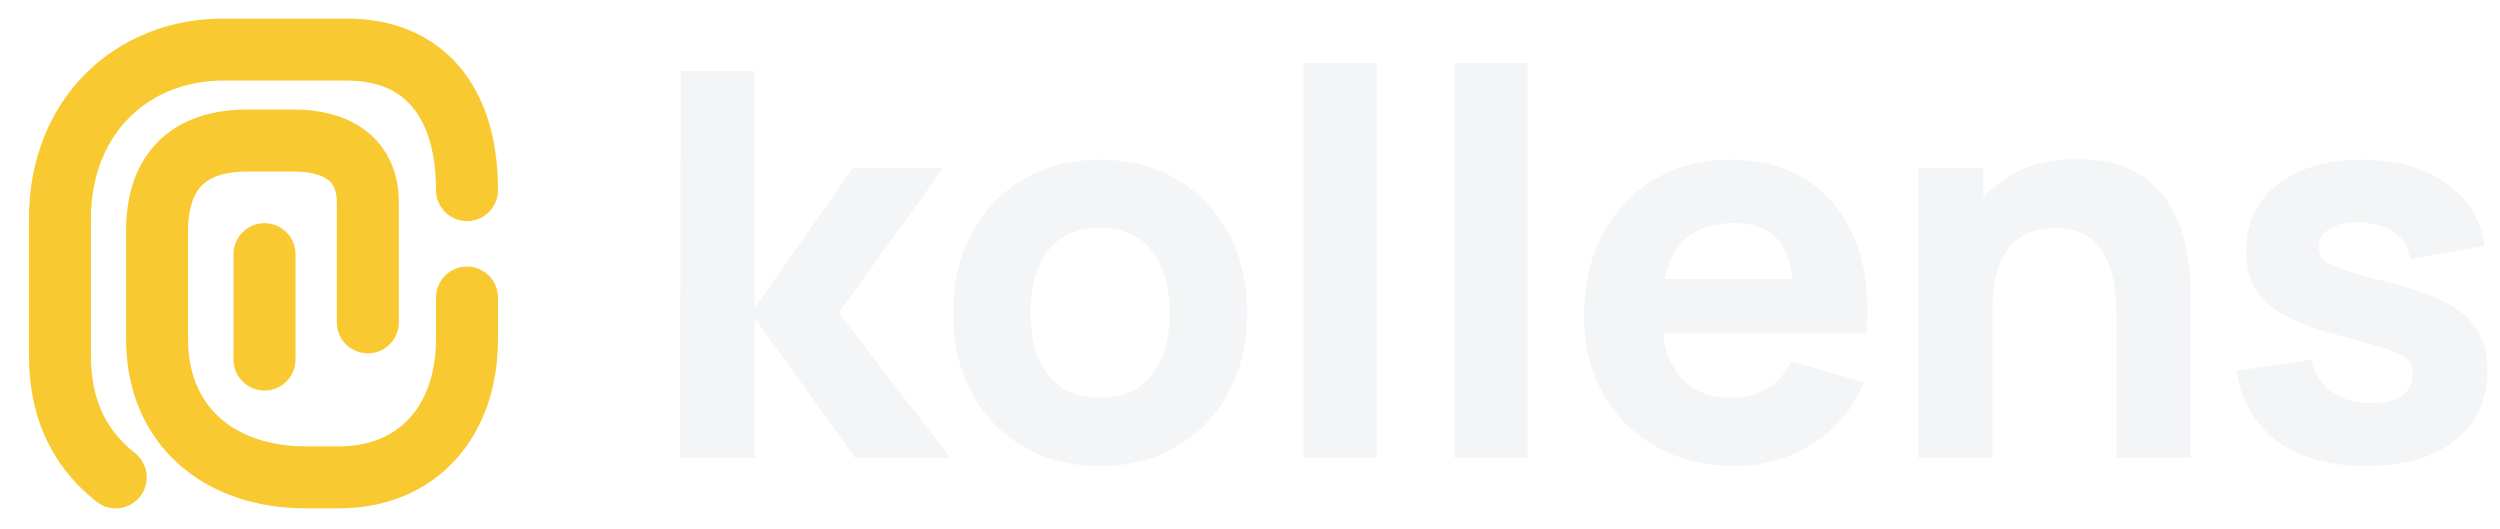
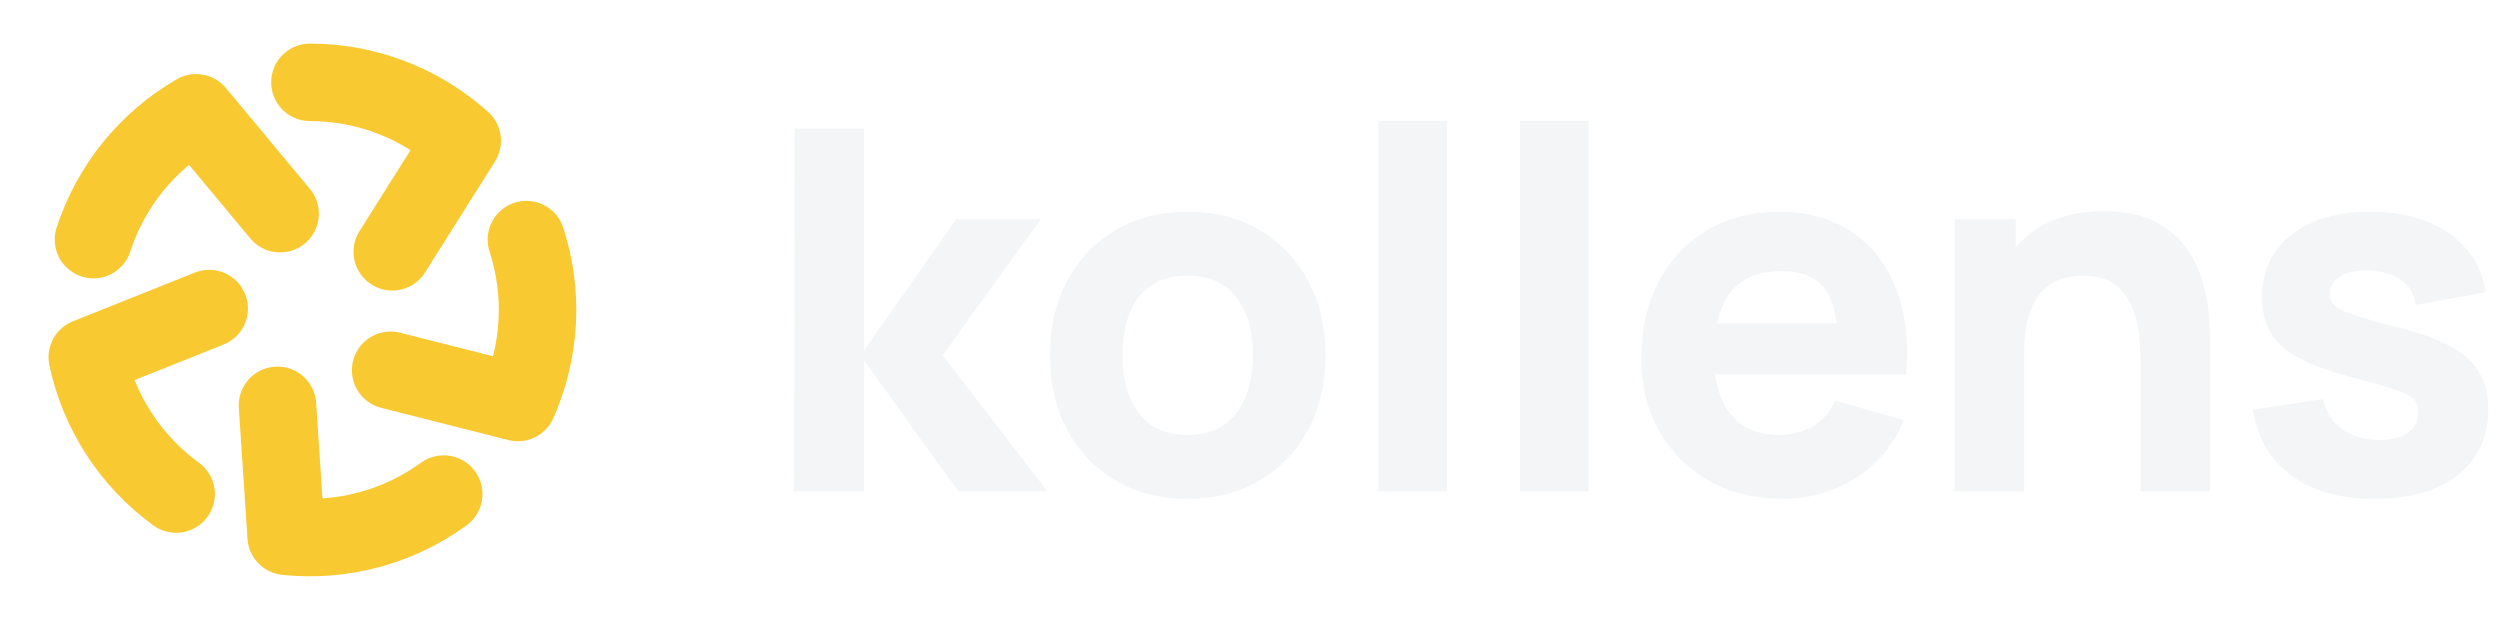
- <svg xmlns="http://www.w3.org/2000/svg" width="198.488" height="42" viewBox="0 0 198.488 42">
-   <svg width="42" height="42" viewBox="0 0 128 128" x="0" y="0">
-     <g fill="none" stroke="#f9c932" stroke-width="15" stroke-linecap="round" stroke-linejoin="round">
-       <path d="M28 115.5C18.5 108 14.5 98 14.5 86V53C14.5 28 32 12 54 12H84C102 12 113 24 113 46" />
-       <path d="M89 78V49C89 38.5 81.5 34 71 34H60C45 34 38 42 38 56V82C38 103 53 115.5 74 115.5H82C101 115.5 113 102 113 82V72" />
-       <path d="M64 61.5V87" />
+ <svg xmlns="http://www.w3.org/2000/svg" width="169.39" height="42" viewBox="0 0 169.39 42">
+   <svg x="0" y="0" width="42" height="42" viewBox="0 0 128 128">
+     <g fill="none" stroke="#f9c932" stroke-width="16" stroke-linecap="round" stroke-linejoin="round">
+       <path d="M64 17 A47 47 0 0 1 95.45 29.07 L81 52" />
+       <path d="M64 17 A47 47 0 0 1 95.45 29.07 L81 52" transform="rotate(72 64 64)" />
+       <path d="M64 17 A47 47 0 0 1 95.45 29.07 L81 52" transform="rotate(144 64 64)" />
+       <path d="M64 17 A47 47 0 0 1 95.45 29.07 L81 52" transform="rotate(216 64 64)" />
+       <path d="M64 17 A47 47 0 0 1 95.45 29.07 L81 52" transform="rotate(288 64 64)" />
    </g>
  </svg>
-   <svg x="53" y="4" width="145.488" height="34" viewBox="0 0 145.488 34">
+   <svg x="53" y="7.4" width="116.39" height="27.2" viewBox="0 0 145.488 34">
    <path fill="#f3f5f6" transform="translate(-1.944 32.36) scale(0.0213333 -0.0213333)" d="M138 0 140 1440H416V560L782 1080H1118L728 540L1144 0H790L416 520V0ZM1700.0 -30Q1537.0 -30 1414.0 43.0Q1291.0 116 1222.5 244.5Q1154.0 373 1154.0 540Q1154.0 709 1224.0 837.5Q1294.0 966 1417.0 1038.0Q1540.0 1110 1700.0 1110Q1863.0 1110 1986.5 1037.0Q2110.0 964 2179.0 835.5Q2248.0 707 2248.0 540Q2248.0 372 2178.5 243.5Q2109.0 115 1985.5 42.5Q1862.0 -30 1700.0 -30ZM1700.0 224Q1831.0 224 1895.5 312.5Q1960.0 401 1960.0 540Q1960.0 684 1894.5 770.0Q1829.0 856 1700.0 856Q1611.0 856 1554.0 816.0Q1497.0 776 1469.5 705.0Q1442.0 634 1442.0 540Q1442.0 395 1507.5 309.5Q1573.0 224 1700.0 224ZM2458.0 0V1470H2730.0V0ZM3020.0 0V1470H3292.0V0ZM4064.0 -30Q3898.0 -30 3771.5 41.5Q3645.0 113 3573.5 238.5Q3502.0 364 3502.0 526Q3502.0 703 3572.0 834.0Q3642.0 965 3765.0 1037.5Q3888.0 1110 4048.0 1110Q4218.0 1110 4337.0 1030.0Q4456.0 950 4513.0 805.0Q4570.0 660 4553.0 464H3795.0Q3808.0 367 3856.0 307Q3921.0 224 4048.0 224Q4128.0 224 4185.0 259.0Q4242.0 294 4272.0 360L4544.0 282Q4483.0 134 4351.5 52.0Q4220.0 -30 4064.0 -30ZM4278.0 666Q4266.0 754 4232.0 802Q4179.0 874 4060.0 874Q3921.0 874 3856.0 790Q3818.0 741 3802.0 666ZM5484.0 0V510Q5484.0 547 5480.0 604.5Q5476.0 662 5455.0 720.0Q5434.0 778 5386.5 817.0Q5339.0 856 5252.0 856Q5217.0 856 5177.0 845.0Q5137.0 834 5102.0 802.5Q5067.0 771 5044.5 710.0Q5022.0 649 5022.0 548V0H4746.0V1080H4988.0V969Q5025.0 1011 5075.0 1043Q5179.0 1112 5338.0 1112Q5465.0 1112 5545.0 1069.0Q5625.0 1026 5669.5 960.0Q5714.0 894 5733.0 822.5Q5752.0 751 5756.0 692.0Q5760.0 633 5760.0 606V0ZM6412.0 -30Q6208.0 -30 6082.5 62.5Q5957.0 155 5930.0 324L6208.0 366Q6225.0 290 6283.5 247.0Q6342.0 204 6432.0 204Q6506.0 204 6546.0 232.5Q6586.0 261 6586.0 312Q6586.0 344 6570.0 363.5Q6554.0 383 6498.5 402.0Q6443.0 421 6326.0 452Q6194.0 486 6115.0 528.0Q6036.0 570 6001.0 628.5Q5966.0 687 5966.0 770Q5966.0 874 6019.0 950.5Q6072.0 1027 6168.5 1068.5Q6265.0 1110 6396.0 1110Q6523.0 1110 6621.0 1071.0Q6719.0 1032 6779.5 960.0Q6840.0 888 6854.0 790L6576.0 740Q6569.0 800 6524.0 835.0Q6479.0 870 6402.0 876Q6327.0 881 6281.5 856.0Q6236.0 831 6236.0 784Q6236.0 756 6255.5 737.0Q6275.0 718 6336.5 698.0Q6398.0 678 6524.0 646Q6647.0 614 6721.5 571.5Q6796.0 529 6830.0 469.5Q6864.0 410 6864.0 326Q6864.0 160 6744.0 65.0Q6624.0 -30 6412.0 -30Z" />
  </svg>
</svg>
